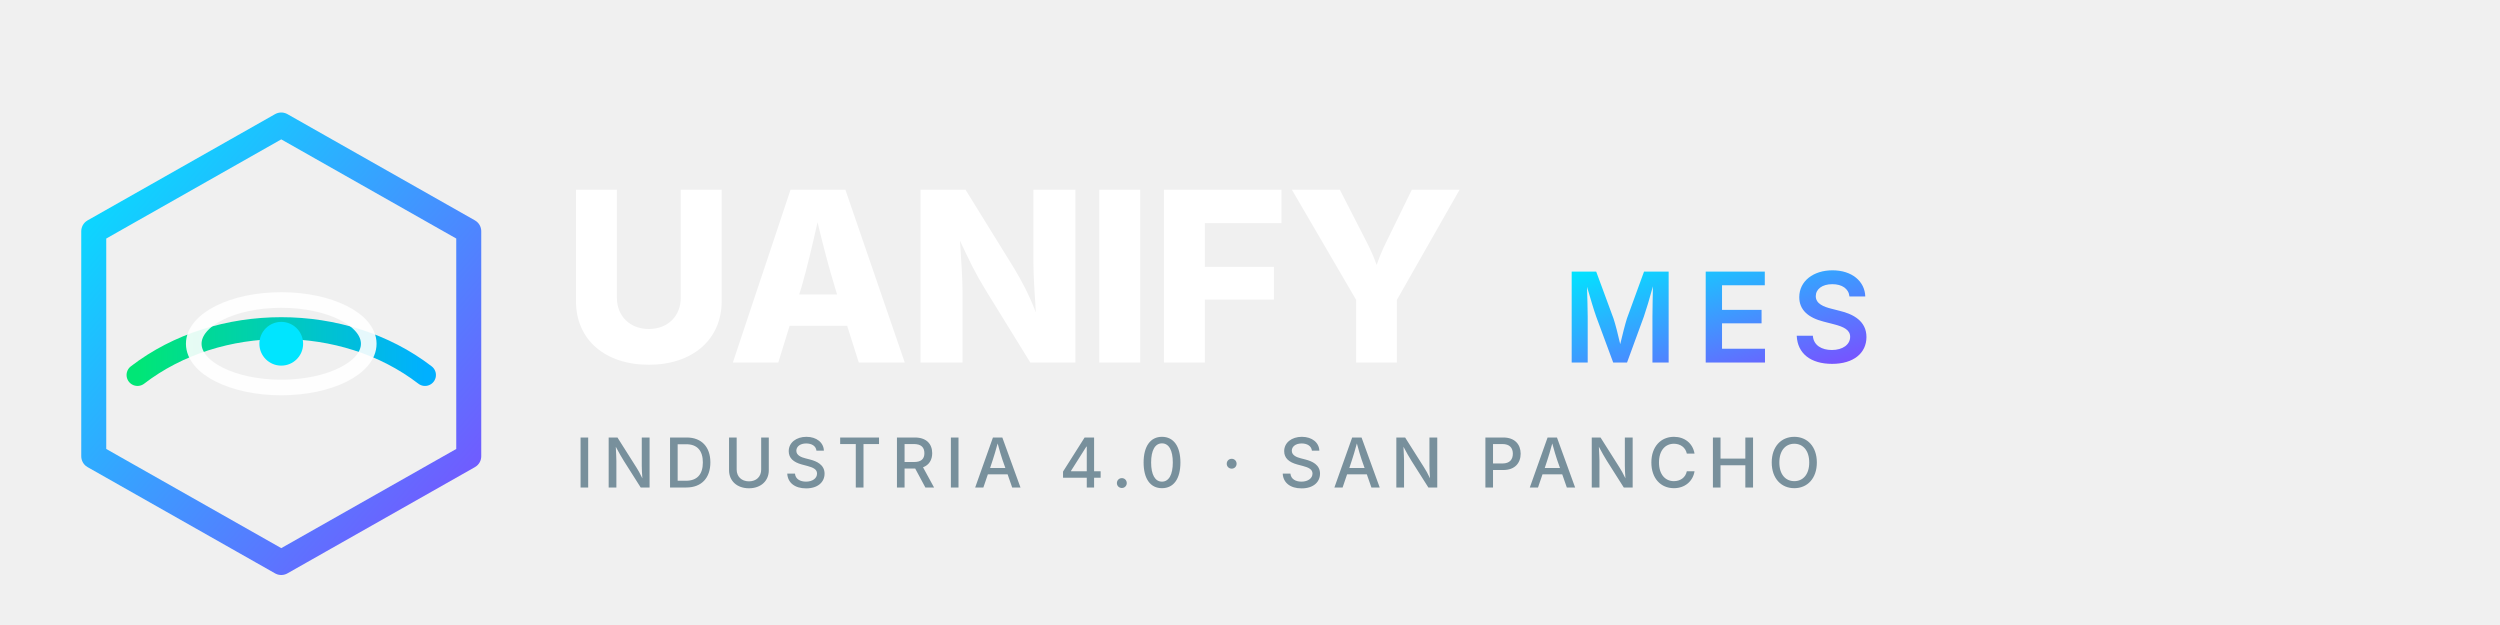
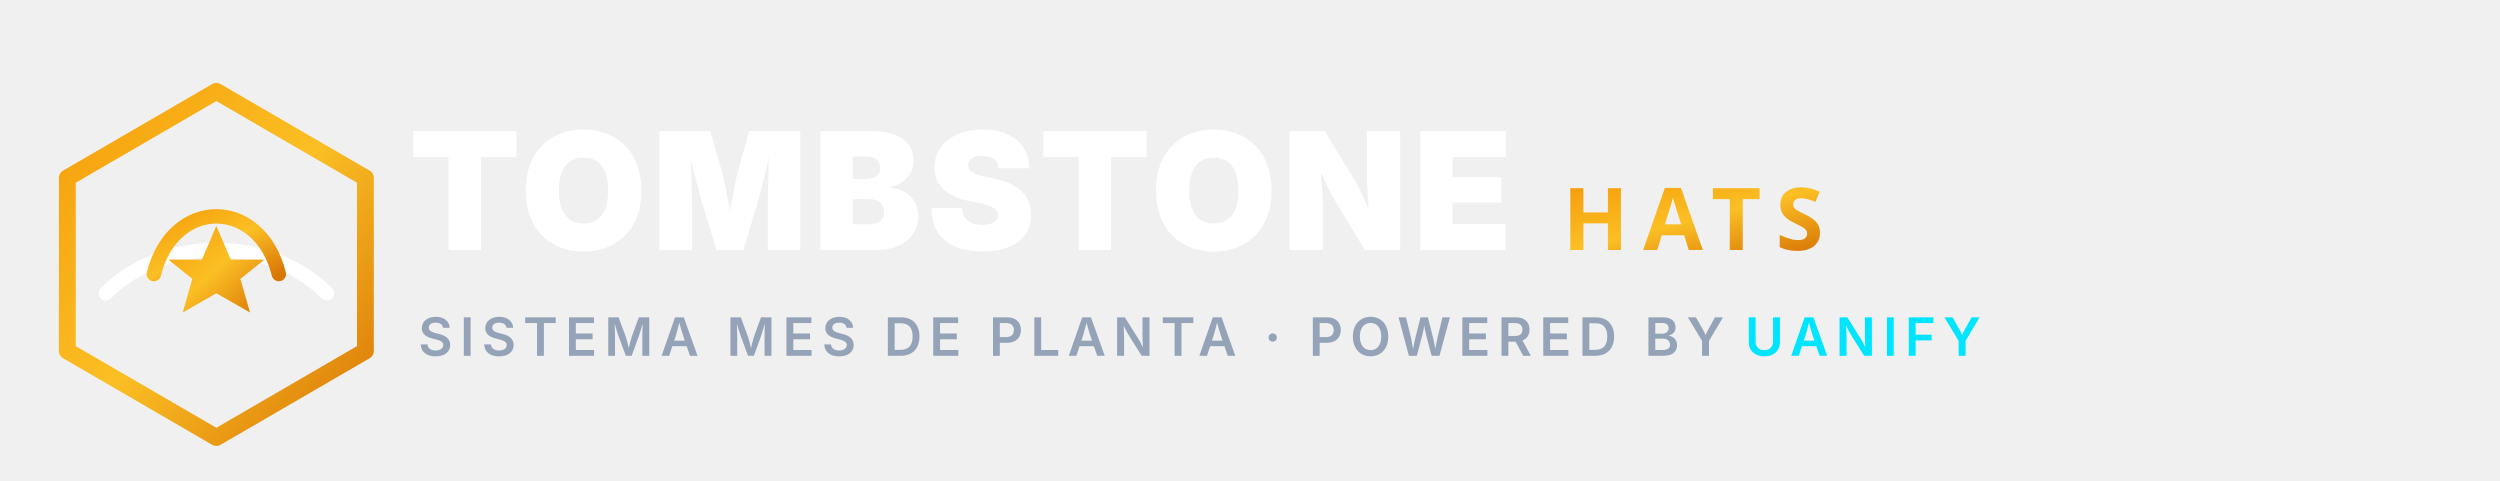
- <svg xmlns="http://www.w3.org/2000/svg" viewBox="0 0 400 100" width="100%" height="100%">
+ <svg xmlns="http://www.w3.org/2000/svg" viewBox="0 0 520 100" width="100%" height="100%">
  <defs>
-     <linearGradient id="uanifyGrad" x1="0%" y1="0%" x2="100%" y2="100%">
+     <linearGradient id="tombstoneGold" x1="0%" y1="0%" x2="100%" y2="100%">
+       <stop offset="0%" stop-color="#F59E0B" />
+       <stop offset="50%" stop-color="#FBBF24" />
+       <stop offset="100%" stop-color="#D97706" />
+     </linearGradient>
+     <linearGradient id="uanifyCyan" x1="0%" y1="0%" x2="100%" y2="100%">
      <stop offset="0%" stop-color="#00E5FF" />
      <stop offset="100%" stop-color="#7C4DFF" />
    </linearGradient>
-     <linearGradient id="neonAccent" x1="0%" y1="0%" x2="100%" y2="0%">
-       <stop offset="0%" stop-color="#00E676" />
-       <stop offset="100%" stop-color="#00B0FF" />
-     </linearGradient>
  </defs>
  <g transform="translate(10, 15)">
-     <polygon points="35,5 65,22 65,58 35,75 5,58 5,22" fill="none" stroke="url(#uanifyGrad)" stroke-width="4" stroke-linejoin="round" />
-     <path d="M12,45 C25,35 45,35 58,45" fill="none" stroke="url(#neonAccent)" stroke-width="3.5" stroke-linecap="round" />
-     <ellipse cx="35" cy="40" rx="14" ry="7" fill="none" stroke="#FFFFFF" stroke-width="2.5" opacity="0.9" />
-     <circle cx="35" cy="40" r="3.5" fill="#00E5FF" />
+     <polygon points="35,4 66,22 66,58 35,76 4,58 4,22" fill="none" stroke="url(#tombstoneGold)" stroke-width="3.5" stroke-linejoin="round" />
+     <path d="M12,46 C24,34 46,34 58,46" fill="none" stroke="#FFFFFF" stroke-width="3" stroke-linecap="round" />
+     <path d="M22,42 C26,26 44,26 48,42" fill="none" stroke="url(#tombstoneGold)" stroke-width="3" stroke-linecap="round" />
+     <polygon points="35,32 38,39 45,39 40,43 42,50 35,46 28,50 30,43 25,39 32,39" fill="url(#tombstoneGold)" />
  </g>
-   <text x="90" y="58" font-family="'Outfit', 'Inter', -apple-system, sans-serif" font-weight="800" font-size="38" fill="#FFFFFF" letter-spacing="-0.5">
-     UANIFY
+   <text x="85" y="52" font-family="'Outfit', 'Impact', -apple-system, sans-serif" font-weight="900" font-size="34" fill="#FFFFFF" letter-spacing="1">
+     TOMBSTONE
  </text>
-   <text x="250" y="58" font-family="'Outfit', 'Inter', -apple-system, sans-serif" font-weight="600" font-size="20" fill="url(#uanifyGrad)" letter-spacing="3">
-     MES
+   <text x="325" y="52" font-family="'Outfit', sans-serif" font-weight="700" font-size="18" fill="url(#tombstoneGold)" letter-spacing="3">
+     HATS
  </text>
-   <text x="92" y="78" font-family="'Inter', sans-serif" font-weight="500" font-size="11" fill="#78909C" letter-spacing="1.5">
-     INDUSTRIA 4.0 · SAN PANCHO
+   <text x="87" y="74" font-family="'Inter', monospace" font-weight="600" font-size="11" fill="#94A3B8" letter-spacing="1.5">
+     SISTEMA MES DE PLANTA · POWERED BY <tspan fill="#00E5FF">UANIFY</tspan>
  </text>
</svg>
